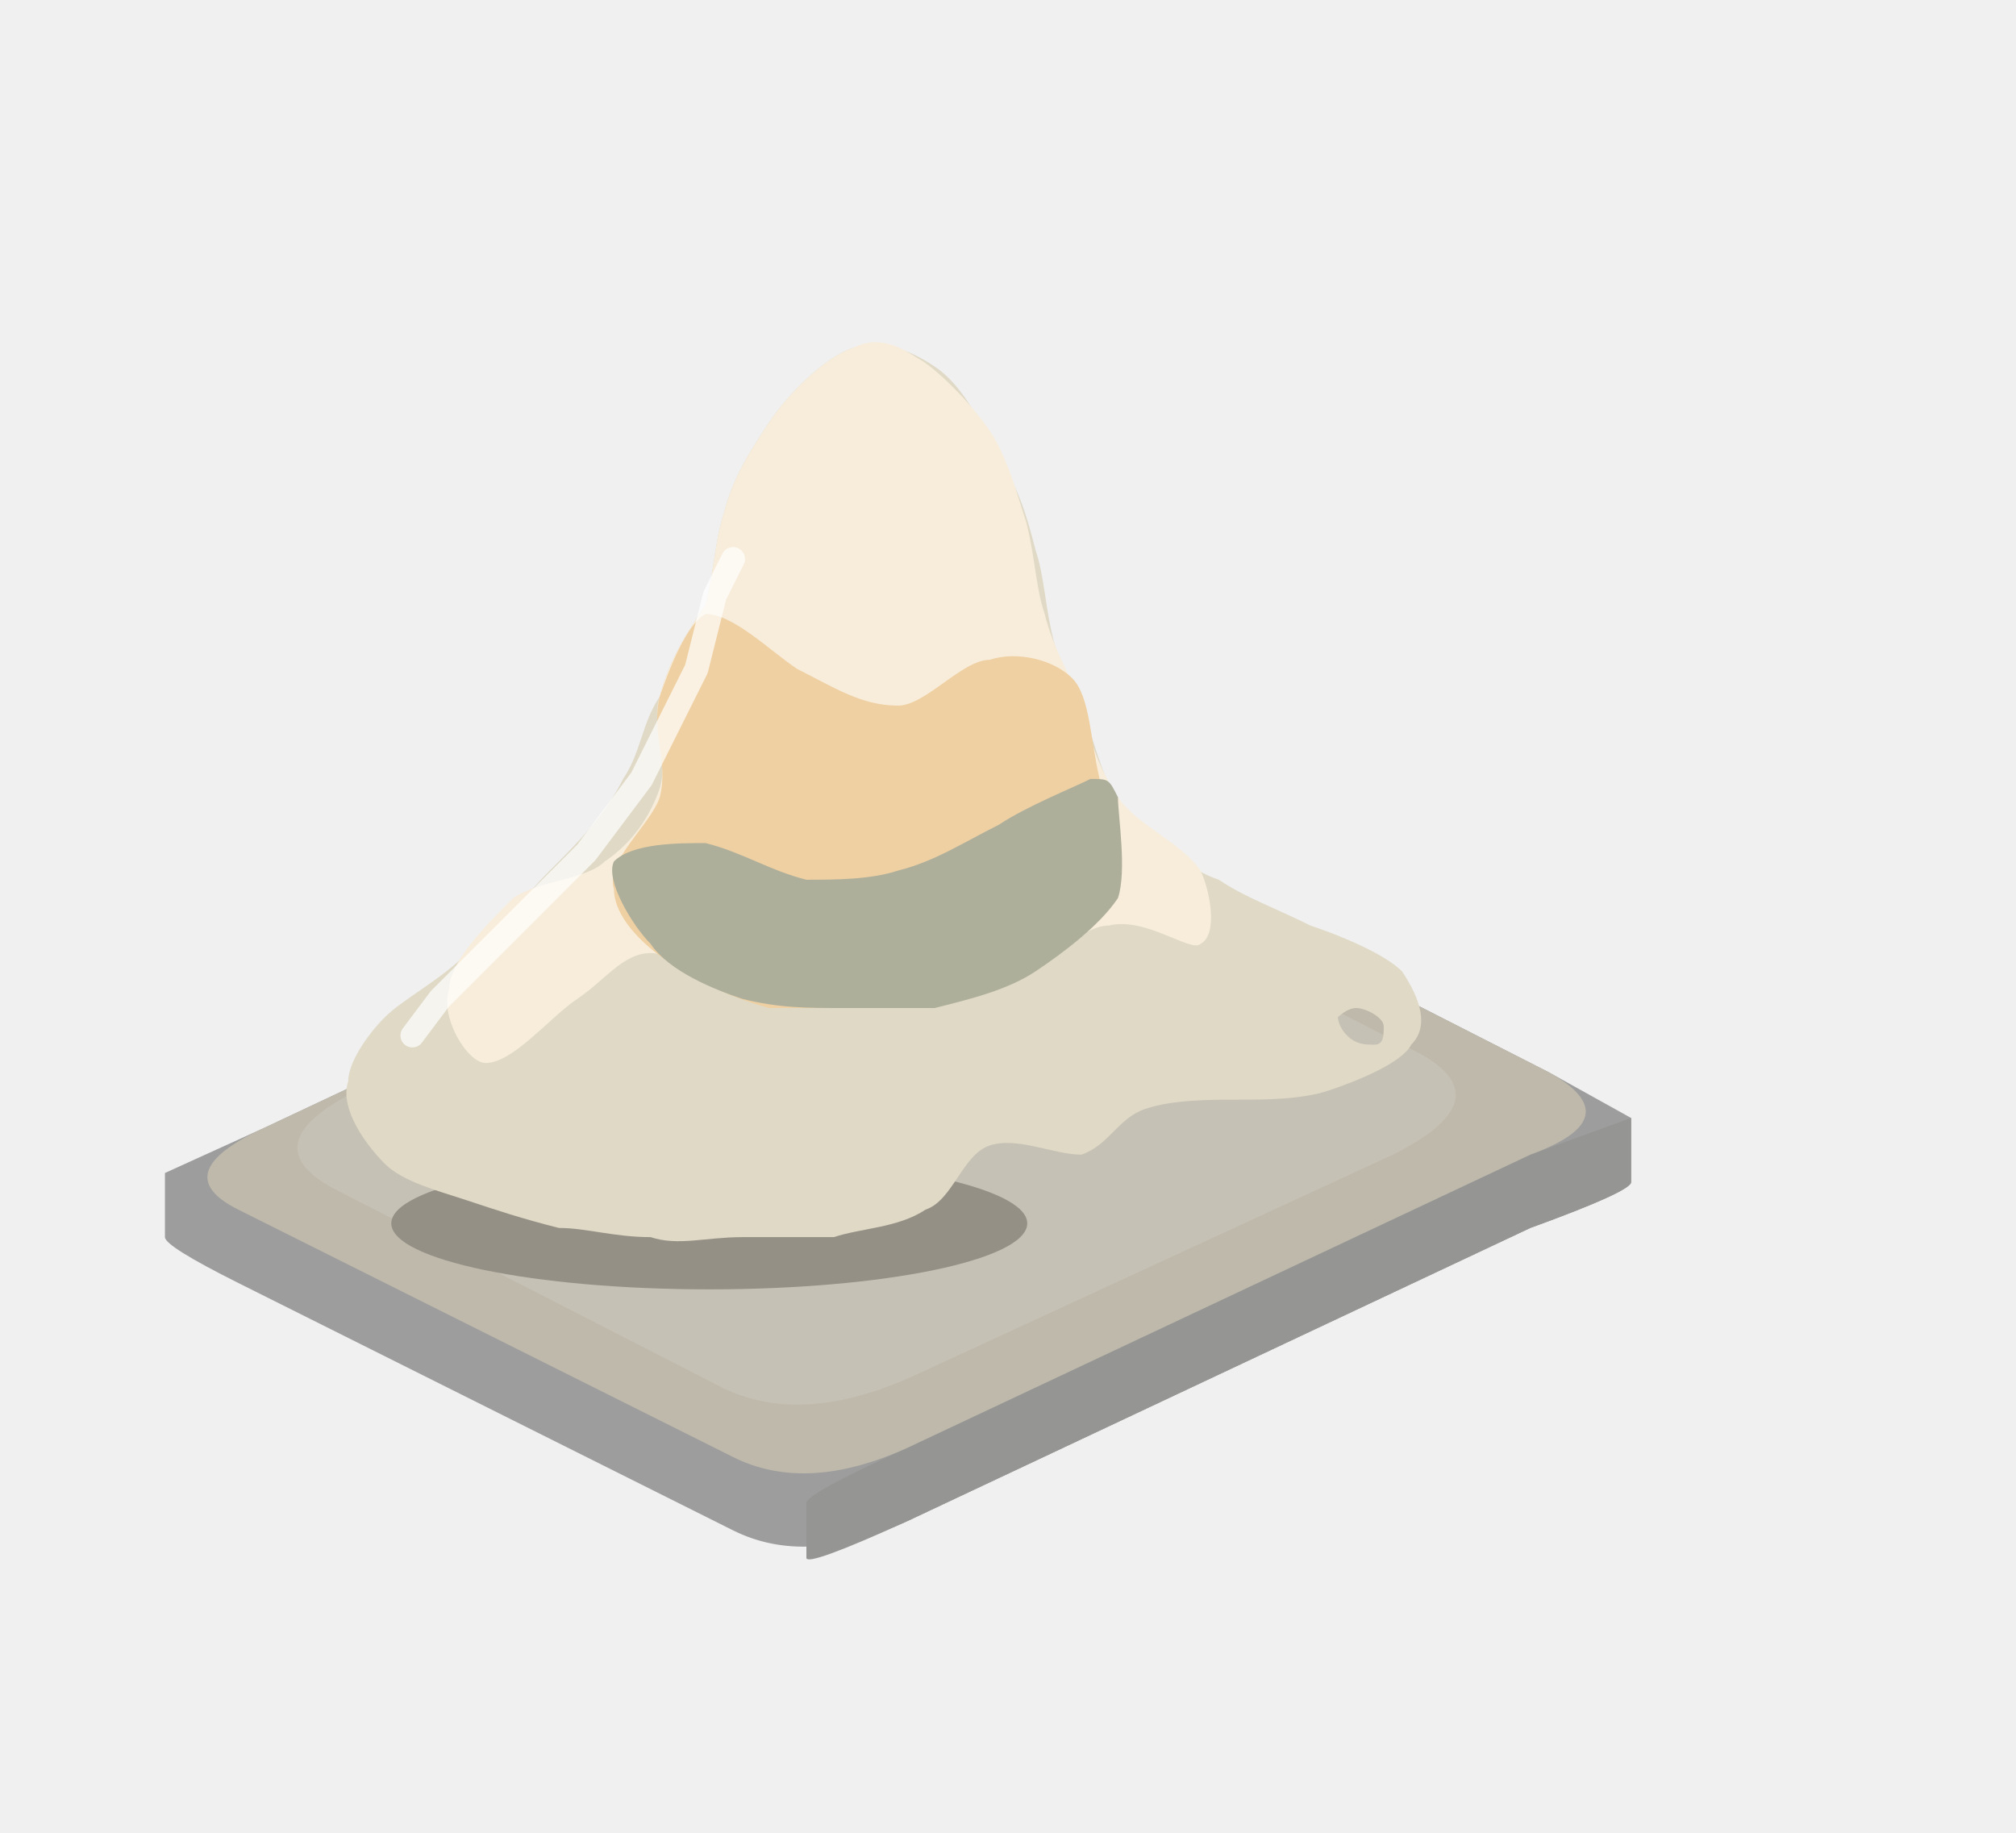
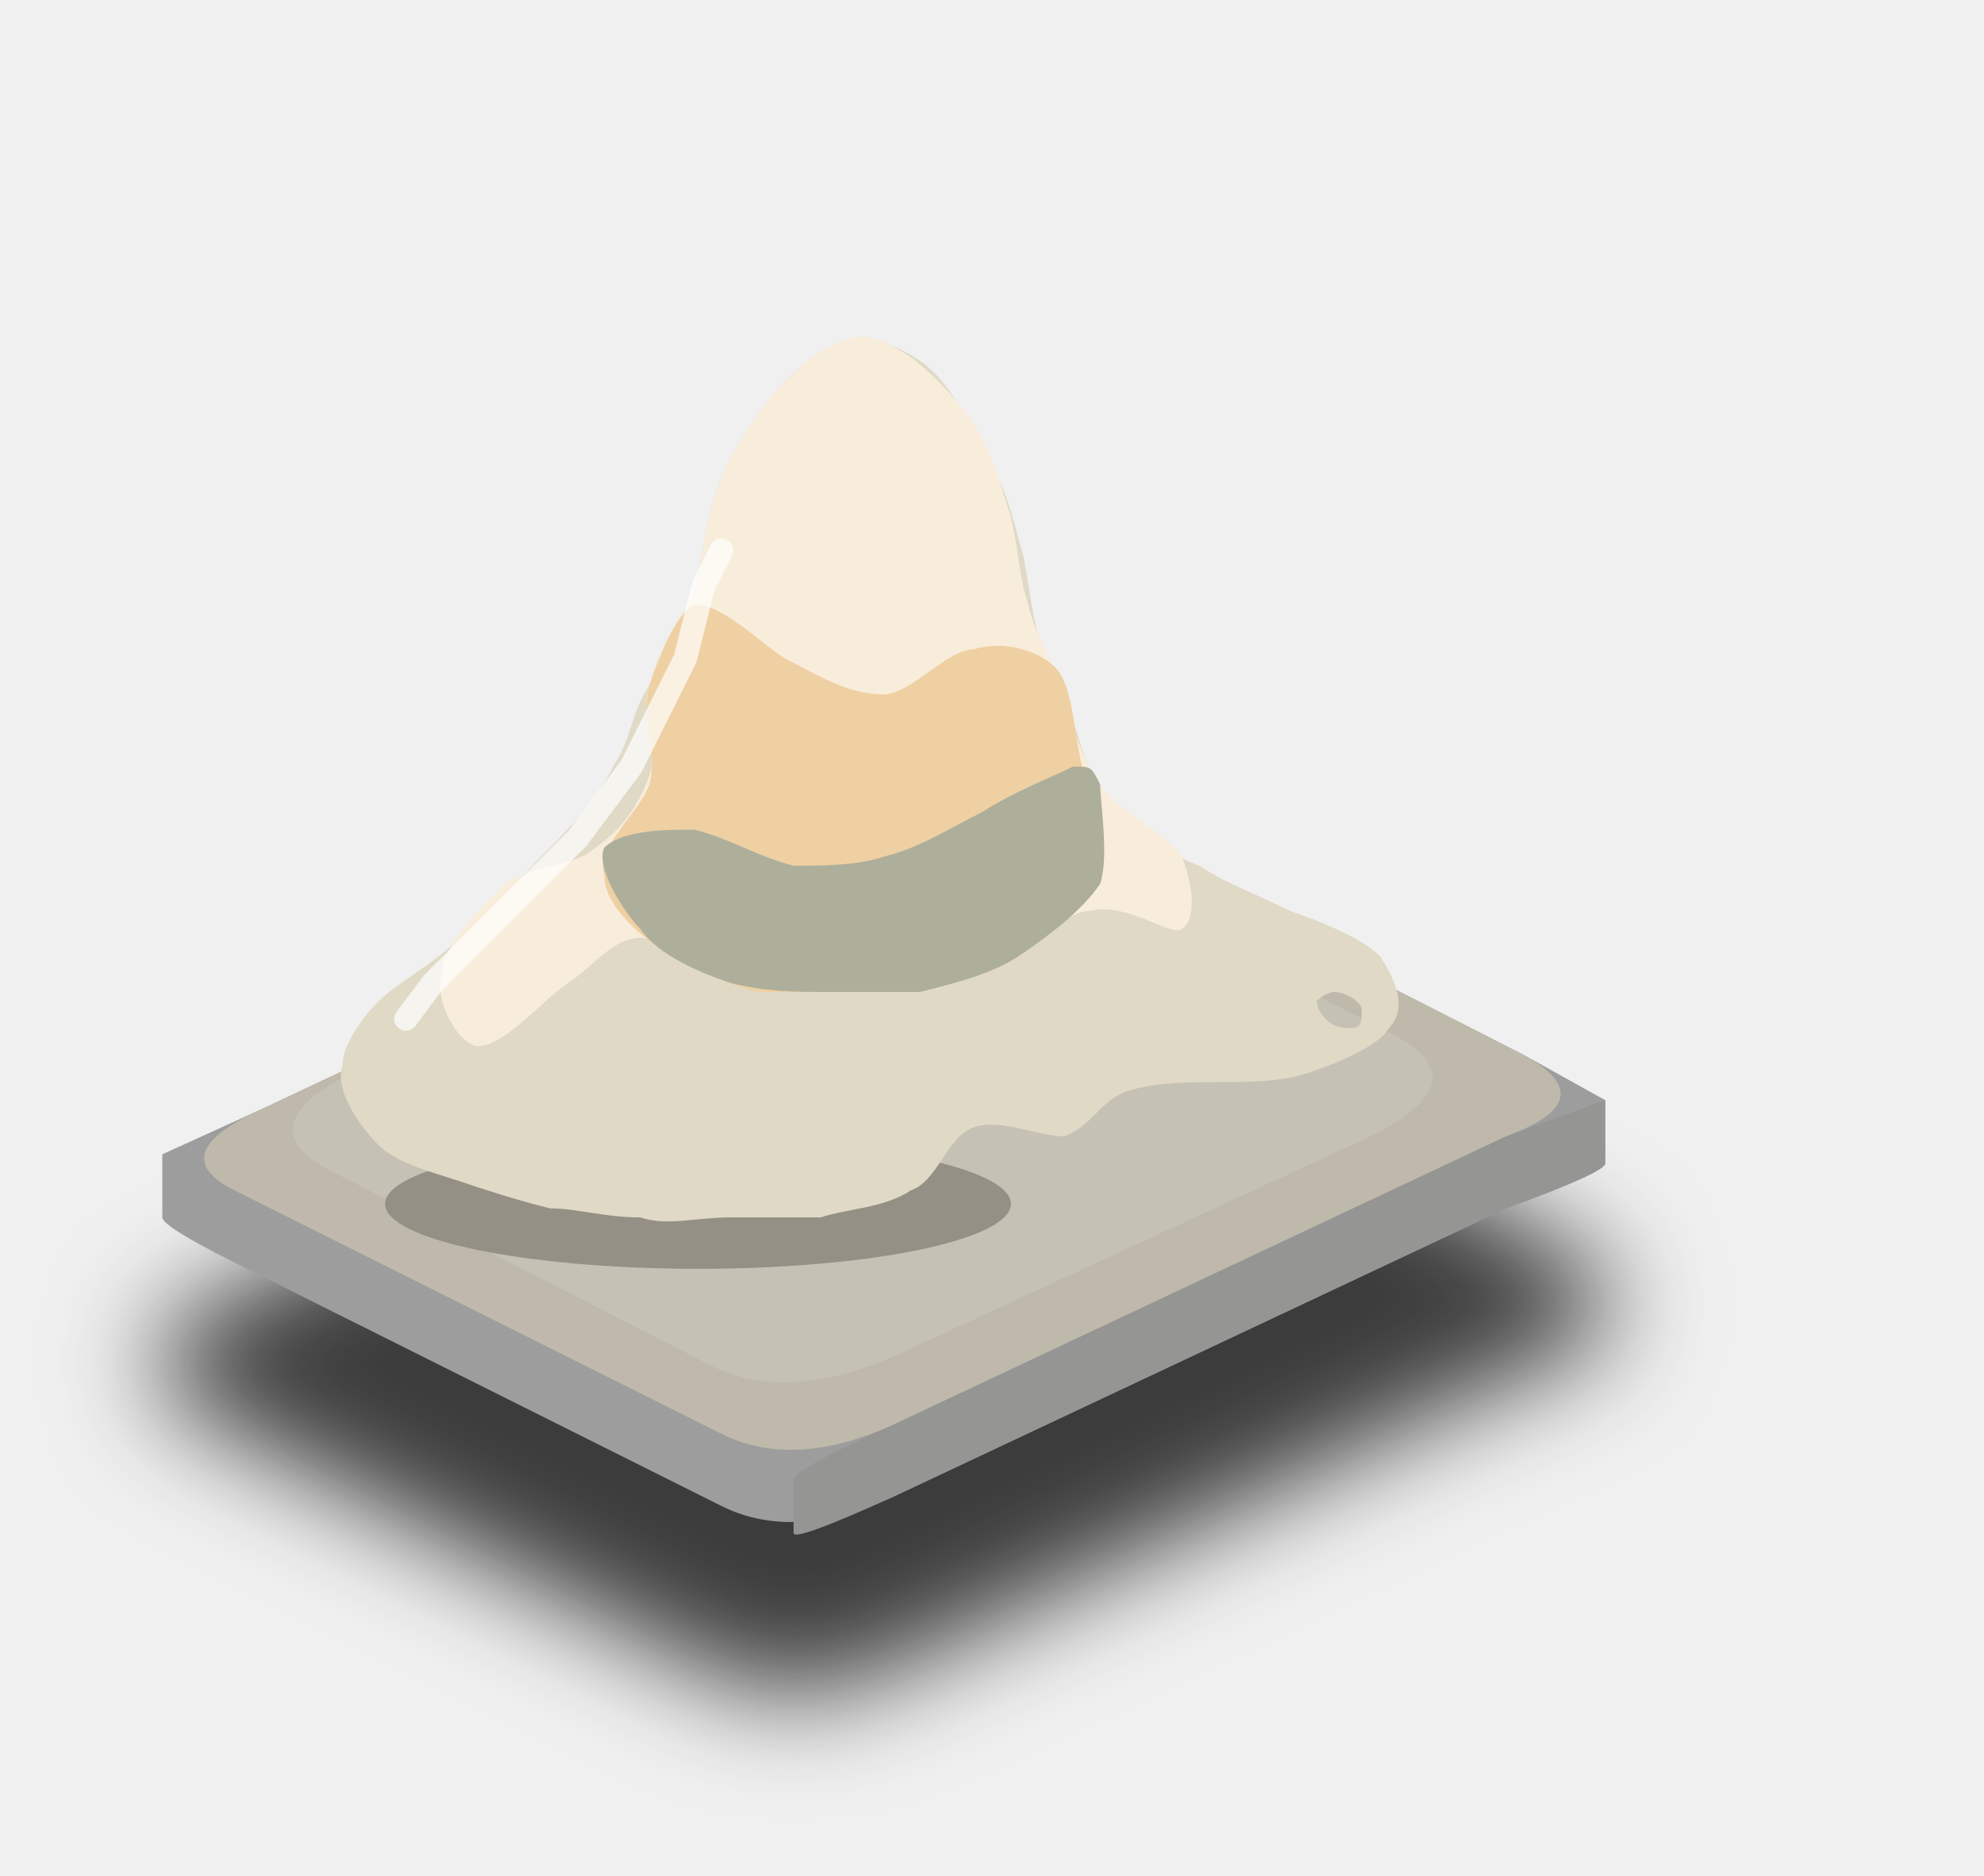
- <svg xmlns="http://www.w3.org/2000/svg" viewBox="0 0 220 200" width="220" height="200">
+ <svg xmlns="http://www.w3.org/2000/svg" viewBox="0 0 220 208" width="220" height="208">
  <defs>
+     <path id="cone-cream-outline" d="M97 91Q108 86 116 90L169 117Q178 122 178 122L178 129Q178 130 167 134L99 166Q88 171 80 167L26 140Q18 136 18 135L18 128Q18 128 29 123Z" />
    <clipPath id="cone-cream-top-clip">
      <path d="M97 91Q108 86 116 90L169 117Q178 122 167 126L99 158Q88 163 80 159L26 132Q18 128 29 123Z" />
    </clipPath>
+     <filter id="cone-cream-shadow-blur" x="-20%" y="-40%" width="140%" height="180%">
+       <feGaussianBlur stdDeviation="6" />
+     </filter>
  </defs>
  <g id="cone-cream">
+     <use id="cone-cream-shadow" href="#cone-cream-outline" fill="#000" opacity="0.75" transform="translate(0 19)" filter="url(#cone-cream-shadow-blur)" />
    <g id="cone-cream-tile">
-       <path fill="#9c9d9c" d="M97 91Q108 86 116 90L169 117Q178 122 178 122L178 129Q178 130 167 134L99 166Q88 171 80 167L26 140Q18 136 18 135L18 128Q18 128 29 123Z" />
+       <use href="#cone-cream-outline" fill="#9c9d9c" />
      <path fill="#959693" d="M88 164Q88 163 99 158L167 126Q178 122 178 122L178 129Q178 130 167 134L99 166Q88 171 88 170Z" />
      <path fill="#bfb9ab" d="M97 91Q108 86 116 90L169 117Q178 122 167 126L99 158Q88 163 80 159L26 132Q18 128 29 123Z" />
      <path fill="#c6c1b5" d="M92 95Q104 89 114 94L155 115Q164 120 152 126L100 150Q87 156 78 151L37 130Q27 125 39 119Z" clip-path="url(#cone-cream-top-clip)" />
    </g>
    <g id="cone-cream-cone">
      <ellipse id="cone-cream-contact" cx="77.4" cy="133.5" rx="34.7" ry="7.2" fill="#949085" />
      <path id="cone-cream-tone-0" fill="#dfd9c6" d="M93 38c-3 1-7 5-9 8-2 3-4 6-5 10-1 3-1 6-2 10-2 3-4 6-5 10-2 3-2 6-4 9-2 4-5 7-8 10-3 3-6 7-9 9-3 3-7 5-9 7-2 2-4 5-4 7-1 3 2 7 4 9 2 2 6 3 9 4 3 1 6 2 10 3 3 0 6 1 10 1 3 1 6 0 10 0 3 0 6 0 10 0 3-1 7-1 10-3 3-1 4-6 7-7 3-1 7 1 10 1 3-1 4-4 7-5 3-1 7-1 10-1 3 0 7 0 10-1 3-1 8-3 9-5 2-2 1-5-1-8-2-2-7-4-10-5-4-2-7-3-10-5-3-1-7-4-9-6-3-3-4-7-5-10-2-4-3-7-4-10-1-4-1-7-2-10-1-4-2-7-4-10-2-4-4-8-7-10-3-2-6-3-9-2zM146 111c0 0 1-1 2-1 1 0 3 1 3 2 0 1 0 2-1 2-1 0-2 0-3-1-1-1-1-2-1-2 0-1-1 0 0 0z" />
      <path id="cone-cream-tone-1" fill="#f8eddb" d="M93 38c-3 1-7 5-9 8-2 3-4 6-5 10-1 3-1 6-2 10-2 3-4 6-5 10-1 3 1 7 0 10-1 3-3 6-6 8-2 2-7 2-10 4-3 3-7 7-7 10-1 3 2 8 4 8 3 0 7-5 10-7 3-2 5-5 8-5 3 0 7 4 10 5 4 1 7 1 10 1 4 0 7 0 10 0 4-1 7-2 10-4 4-1 7-5 10-5 4-1 9 3 10 2 2-1 1-6 0-8-2-3-7-5-9-8-2-3-3-6-4-10-1-3-3-6-4-10-1-3-1-6-2-10-1-3-2-7-4-10-2-3-6-7-8-8-3-2-5-2-7-1z" />
      <path id="cone-cream-tone-2" fill="#efd0a2" d="M77 67c-2 1-4 6-5 9-1 4 1 7 0 11-1 3-6 7-5 10 0 3 3 6 6 8 3 2 7 4 11 5 3 0 7 0 10 0 4 0 7 0 11-1 3-1 7-3 10-5 3-2 7-6 7-9 1-3-1-7-2-10-1-4-1-9-3-11-2-2-6-3-9-2-3 0-7 5-10 5-4 0-7-2-11-4-3-2-7-6-10-6z" />
      <path id="cone-cream-tone-3" fill="#aeaf9b" d="M119 85c-2 1-7 3-10 5-4 2-7 4-11 5-3 1-7 1-10 1-4-1-7-3-11-4-3 0-8 0-10 2-1 2 2 7 4 9 2 3 7 5 10 6 4 1 7 1 11 1 3 0 7 0 10 0 4-1 8-2 11-4 3-2 7-5 9-8 1-3 0-9 0-11-1-2-1-2-3-2z" />
      <path id="cone-cream-gloss" d="M80 61 78 65 77 69 76 73 74 77 72 81 70 85 67 89 64 93 60 97 56 101 52 105 48 109 45 113" fill="none" stroke="#fff" stroke-width="2.6" stroke-linecap="round" stroke-linejoin="round" opacity="0.7" />
    </g>
  </g>
</svg>
